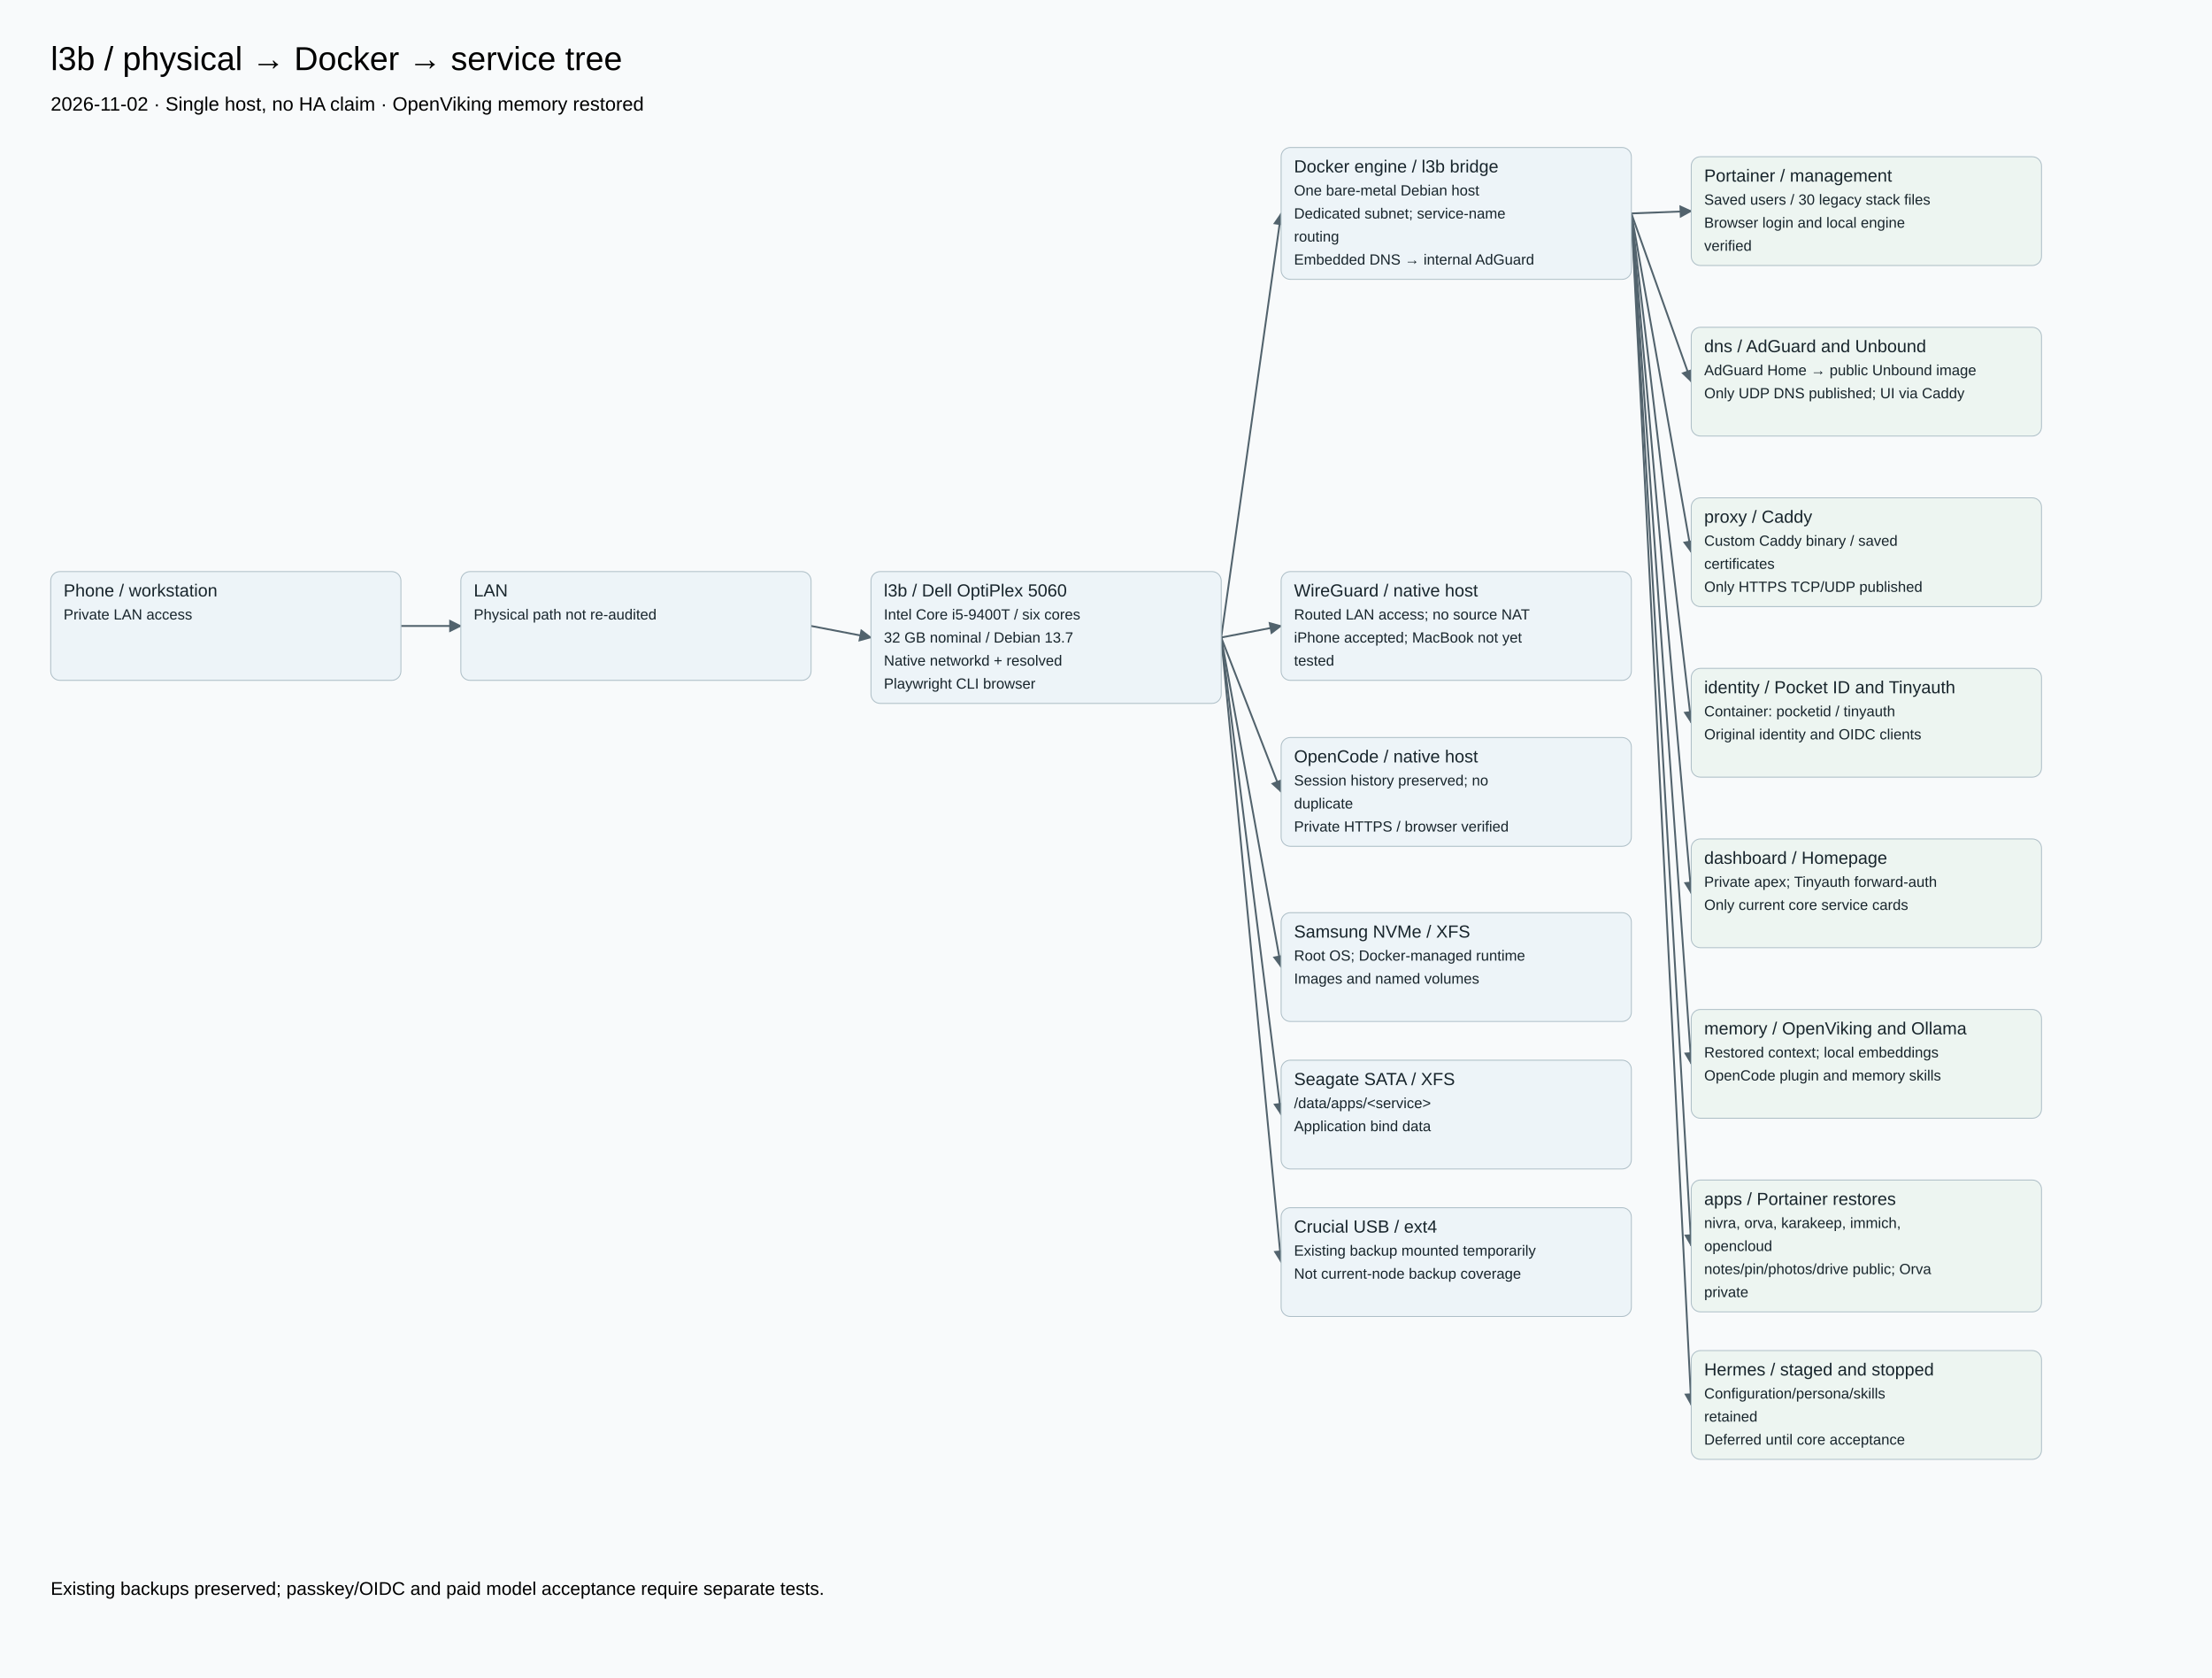
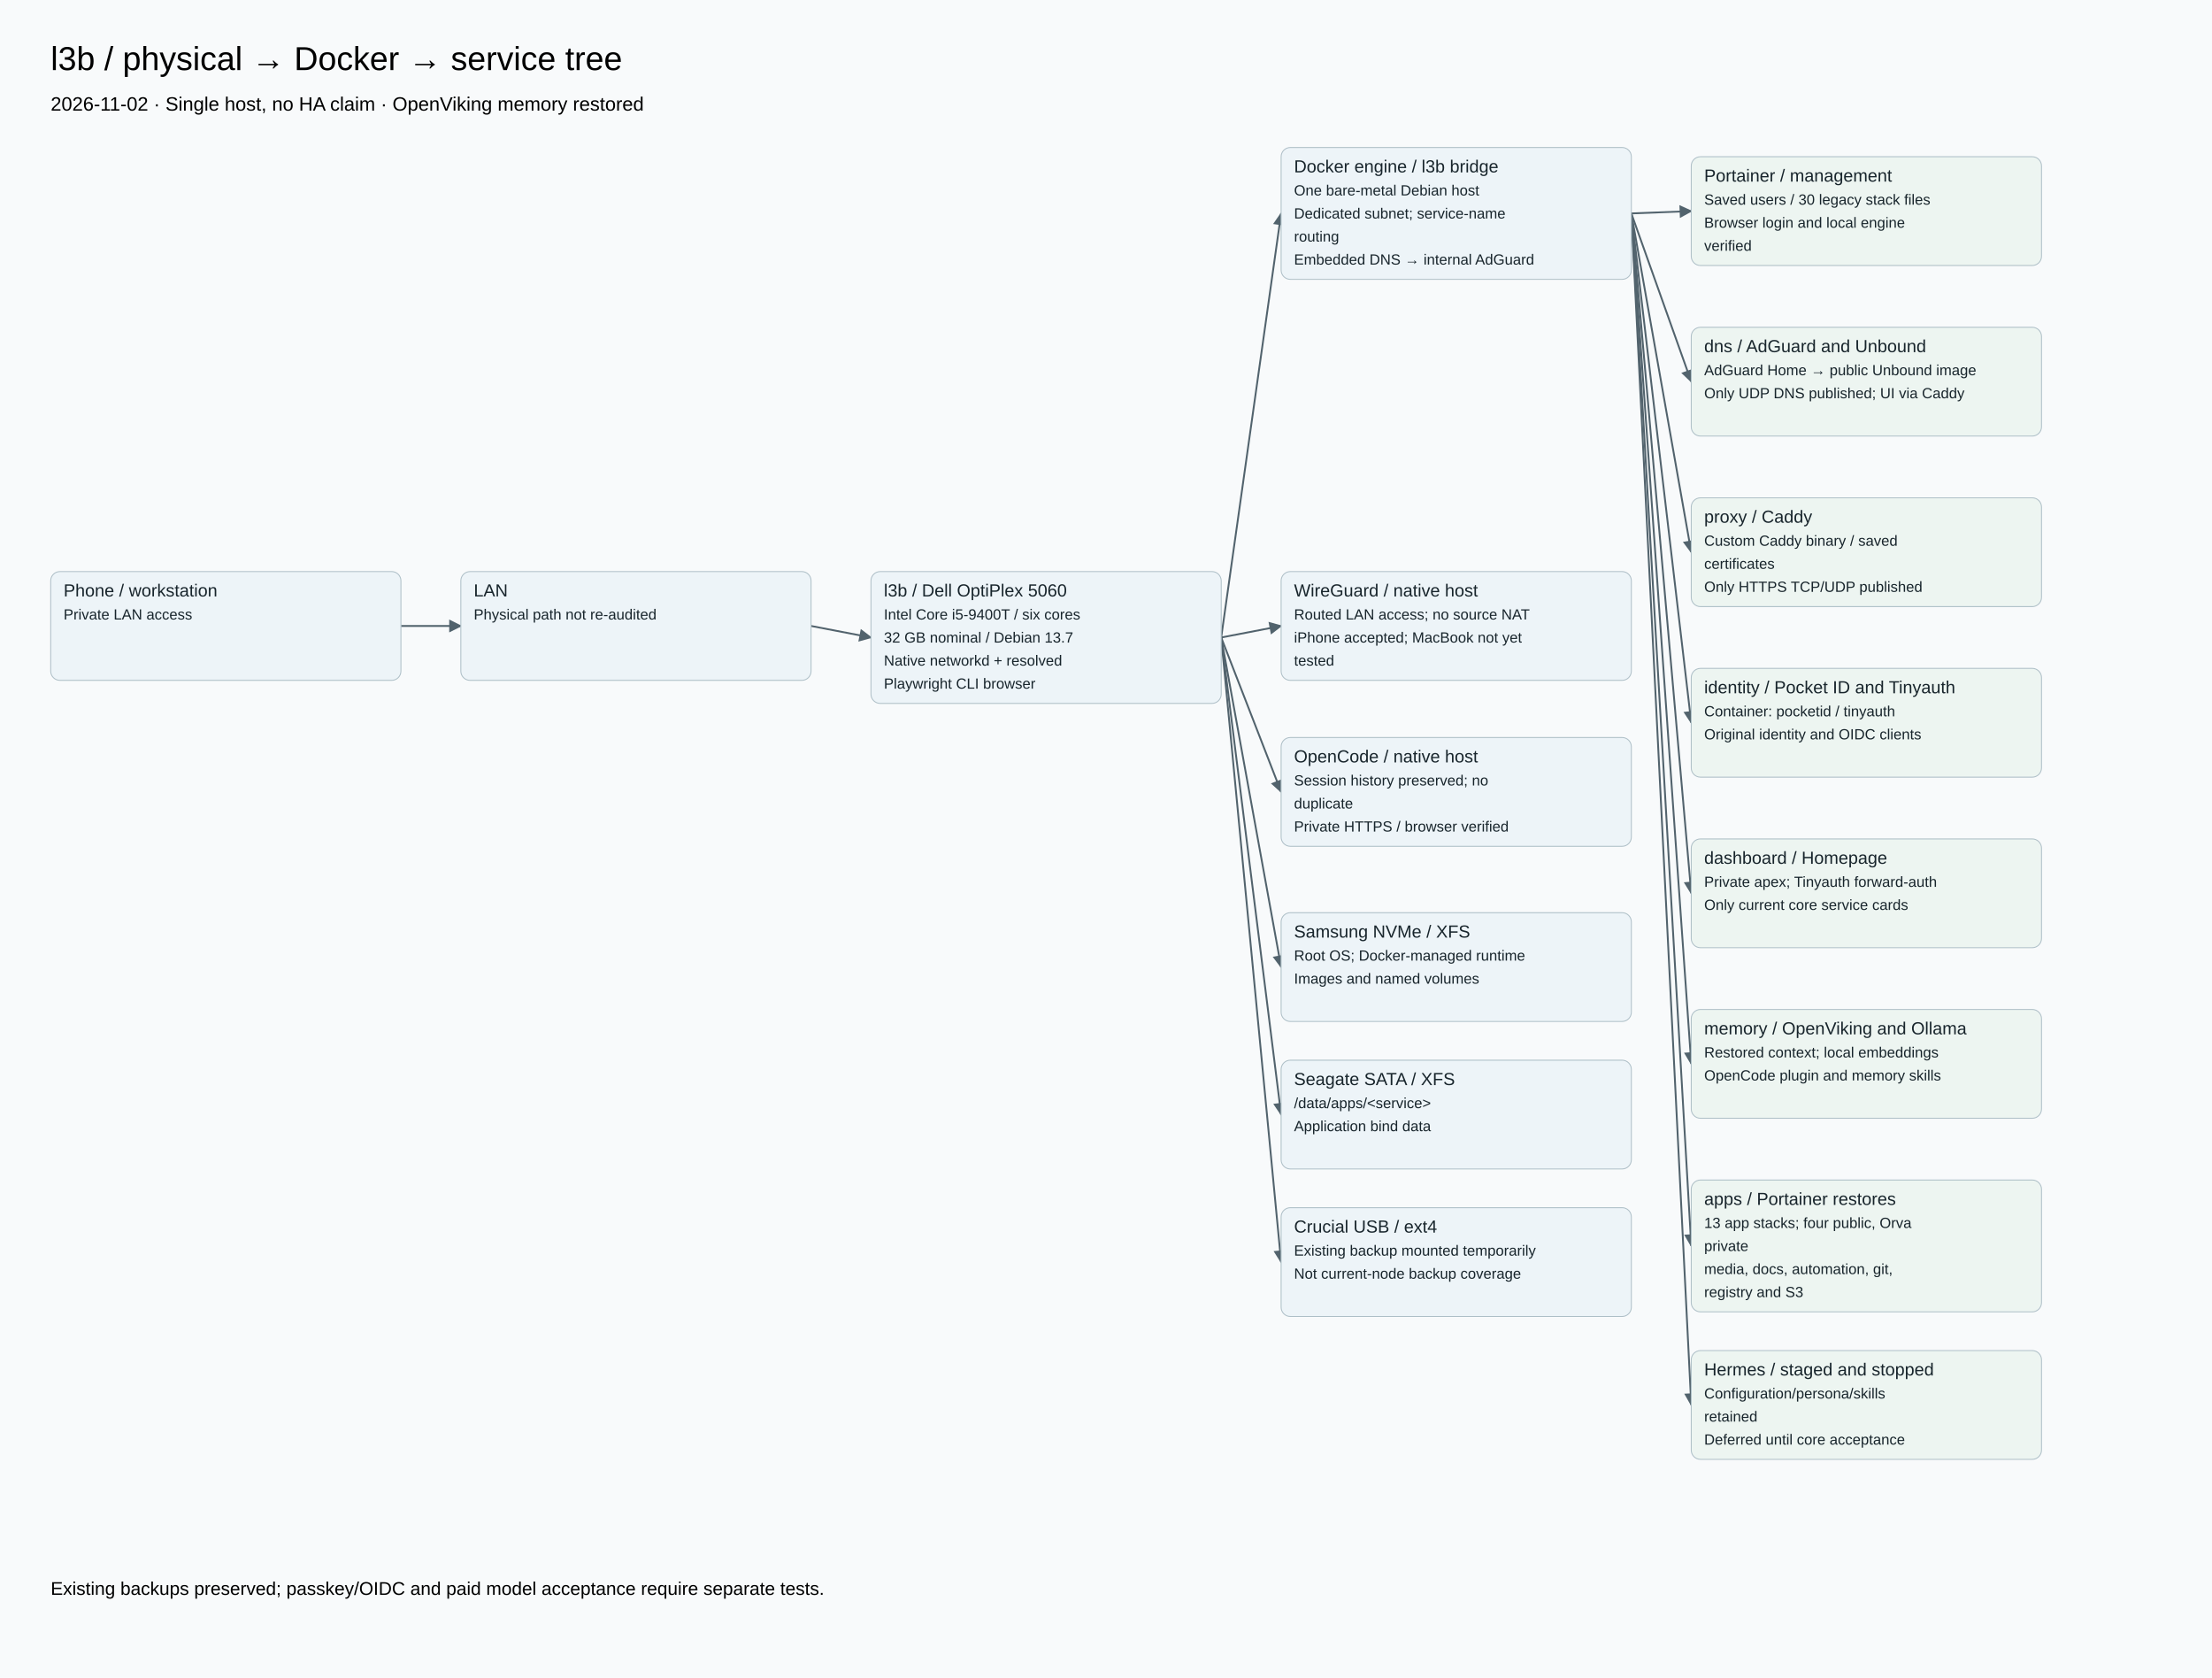
<svg xmlns="http://www.w3.org/2000/svg" width="2400" height="1820" viewBox="0 0 2400 1820" role="img">
  <defs>
    <marker id="arrow" viewBox="0 0 10 10" refX="9" refY="5" markerWidth="7" markerHeight="7" orient="auto-start-reverse">
      <path d="M0 0L10 5L0 10z" fill="#52636d" />
    </marker>
  </defs>
  <rect width="2400" height="1820" fill="#f8fafb" />
  <g font-family="Arial, sans-serif">
    <text x="55" y="76" font-size="36">l3b / physical → Docker → service tree</text>
    <text x="55" y="120" font-size="21">2026-11-02 · Single host, no HA claim · OpenViking memory restored</text>
    <path d="M435 679L500 679" fill="none" stroke="#52636d" stroke-width="2" marker-end="url(#arrow)" />
    <path d="M880 679L945 691.5" fill="none" stroke="#52636d" stroke-width="2" marker-end="url(#arrow)" />
    <path d="M1325 691.5L1390 231.5" fill="none" stroke="#52636d" stroke-width="2" marker-end="url(#arrow)" />
    <path d="M1325 691.5L1390 679" fill="none" stroke="#52636d" stroke-width="2" marker-end="url(#arrow)" />
    <path d="M1325 691.5L1390 859" fill="none" stroke="#52636d" stroke-width="2" marker-end="url(#arrow)" />
    <path d="M1325 691.5L1390 1049" fill="none" stroke="#52636d" stroke-width="2" marker-end="url(#arrow)" />
    <path d="M1325 691.5L1390 1209" fill="none" stroke="#52636d" stroke-width="2" marker-end="url(#arrow)" />
    <path d="M1325 691.5L1390 1369" fill="none" stroke="#52636d" stroke-width="2" marker-end="url(#arrow)" />
    <path d="M1770 231.5L1835 229" fill="none" stroke="#52636d" stroke-width="2" marker-end="url(#arrow)" />
    <path d="M1770 231.5L1835 414" fill="none" stroke="#52636d" stroke-width="2" marker-end="url(#arrow)" />
    <path d="M1770 231.5L1835 599" fill="none" stroke="#52636d" stroke-width="2" marker-end="url(#arrow)" />
    <path d="M1770 231.5L1835 784" fill="none" stroke="#52636d" stroke-width="2" marker-end="url(#arrow)" />
    <path d="M1770 231.5L1835 969" fill="none" stroke="#52636d" stroke-width="2" marker-end="url(#arrow)" />
    <path d="M1770 231.5L1835 1154" fill="none" stroke="#52636d" stroke-width="2" marker-end="url(#arrow)" />
    <path d="M1770 231.5L1835 1351.5" fill="none" stroke="#52636d" stroke-width="2" marker-end="url(#arrow)" />
    <path d="M1770 231.5L1835 1524" fill="none" stroke="#52636d" stroke-width="2" marker-end="url(#arrow)" />
    <g data-node="true">
      <rect x="55" y="620" width="380" height="118" rx="10" fill="#edf4f8" stroke="#aebfc7" />
      <text x="69" y="647" font-size="19" fill="#18252c">Phone / workstation</text>
      <text x="69" y="672" font-size="16" fill="#18252c">Private LAN access</text>
    </g>
    <g data-node="true">
      <rect x="500" y="620" width="380" height="118" rx="10" fill="#edf4f8" stroke="#aebfc7" />
      <text x="514" y="647" font-size="19" fill="#18252c">LAN</text>
      <text x="514" y="672" font-size="16" fill="#18252c">Physical path not re-audited</text>
    </g>
    <g data-node="true">
      <rect x="945" y="620" width="380" height="143" rx="10" fill="#edf4f8" stroke="#aebfc7" />
      <text x="959" y="647" font-size="19" fill="#18252c">l3b / Dell OptiPlex 5060</text>
      <text x="959" y="672" font-size="16" fill="#18252c">Intel Core i5-9400T / six cores</text>
      <text x="959" y="697" font-size="16" fill="#18252c">32 GB nominal / Debian 13.7</text>
      <text x="959" y="722" font-size="16" fill="#18252c">Native networkd + resolved</text>
      <text x="959" y="747" font-size="16" fill="#18252c">Playwright CLI browser</text>
    </g>
    <g data-node="true">
      <rect x="1390" y="160" width="380" height="143" rx="10" fill="#edf4f8" stroke="#aebfc7" />
      <text x="1404" y="187" font-size="19" fill="#18252c">Docker engine / l3b bridge</text>
      <text x="1404" y="212" font-size="16" fill="#18252c">One bare-metal Debian host</text>
      <text x="1404" y="237" font-size="16" fill="#18252c">Dedicated subnet; service-name</text>
      <text x="1404" y="262" font-size="16" fill="#18252c">routing</text>
      <text x="1404" y="287" font-size="16" fill="#18252c">Embedded DNS → internal AdGuard</text>
    </g>
    <g data-node="true">
      <rect x="1390" y="620" width="380" height="118" rx="10" fill="#edf4f8" stroke="#aebfc7" />
      <text x="1404" y="647" font-size="19" fill="#18252c">WireGuard / native host</text>
      <text x="1404" y="672" font-size="16" fill="#18252c">Routed LAN access; no source NAT</text>
      <text x="1404" y="697" font-size="16" fill="#18252c">iPhone accepted; MacBook not yet</text>
      <text x="1404" y="722" font-size="16" fill="#18252c">tested</text>
    </g>
    <g data-node="true">
      <rect x="1390" y="800" width="380" height="118" rx="10" fill="#edf4f8" stroke="#aebfc7" />
      <text x="1404" y="827" font-size="19" fill="#18252c">OpenCode / native host</text>
      <text x="1404" y="852" font-size="16" fill="#18252c">Session history preserved; no</text>
      <text x="1404" y="877" font-size="16" fill="#18252c">duplicate</text>
      <text x="1404" y="902" font-size="16" fill="#18252c">Private HTTPS / browser verified</text>
    </g>
    <g data-node="true">
      <rect x="1390" y="990" width="380" height="118" rx="10" fill="#edf4f8" stroke="#aebfc7" />
      <text x="1404" y="1017" font-size="19" fill="#18252c">Samsung NVMe / XFS</text>
      <text x="1404" y="1042" font-size="16" fill="#18252c">Root OS; Docker-managed runtime</text>
      <text x="1404" y="1067" font-size="16" fill="#18252c">Images and named volumes</text>
    </g>
    <g data-node="true">
      <rect x="1390" y="1150" width="380" height="118" rx="10" fill="#edf4f8" stroke="#aebfc7" />
      <text x="1404" y="1177" font-size="19" fill="#18252c">Seagate SATA / XFS</text>
      <text x="1404" y="1202" font-size="16" fill="#18252c">/data/apps/&lt;service&gt;</text>
      <text x="1404" y="1227" font-size="16" fill="#18252c">Application bind data</text>
    </g>
    <g data-node="true">
      <rect x="1390" y="1310" width="380" height="118" rx="10" fill="#edf4f8" stroke="#aebfc7" />
      <text x="1404" y="1337" font-size="19" fill="#18252c">Crucial USB / ext4</text>
      <text x="1404" y="1362" font-size="16" fill="#18252c">Existing backup mounted temporarily</text>
      <text x="1404" y="1387" font-size="16" fill="#18252c">Not current-node backup coverage</text>
    </g>
    <g data-node="true">
      <rect x="1835" y="170" width="380" height="118" rx="10" fill="#edf5f1" stroke="#aebfc7" />
      <text x="1849" y="197" font-size="19" fill="#18252c">Portainer / management</text>
      <text x="1849" y="222" font-size="16" fill="#18252c">Saved users / 30 legacy stack files</text>
      <text x="1849" y="247" font-size="16" fill="#18252c">Browser login and local engine</text>
      <text x="1849" y="272" font-size="16" fill="#18252c">verified</text>
    </g>
    <g data-node="true">
      <rect x="1835" y="355" width="380" height="118" rx="10" fill="#edf5f1" stroke="#aebfc7" />
      <text x="1849" y="382" font-size="19" fill="#18252c">dns / AdGuard and Unbound</text>
      <text x="1849" y="407" font-size="16" fill="#18252c">AdGuard Home → public Unbound image</text>
      <text x="1849" y="432" font-size="16" fill="#18252c">Only UDP DNS published; UI via Caddy</text>
    </g>
    <g data-node="true">
      <rect x="1835" y="540" width="380" height="118" rx="10" fill="#edf5f1" stroke="#aebfc7" />
      <text x="1849" y="567" font-size="19" fill="#18252c">proxy / Caddy</text>
      <text x="1849" y="592" font-size="16" fill="#18252c">Custom Caddy binary / saved</text>
      <text x="1849" y="617" font-size="16" fill="#18252c">certificates</text>
      <text x="1849" y="642" font-size="16" fill="#18252c">Only HTTPS TCP/UDP published</text>
    </g>
    <g data-node="true">
      <rect x="1835" y="725" width="380" height="118" rx="10" fill="#edf5f1" stroke="#aebfc7" />
      <text x="1849" y="752" font-size="19" fill="#18252c">identity / Pocket ID and Tinyauth</text>
      <text x="1849" y="777" font-size="16" fill="#18252c">Container: pocketid / tinyauth</text>
      <text x="1849" y="802" font-size="16" fill="#18252c">Original identity and OIDC clients</text>
    </g>
    <g data-node="true">
      <rect x="1835" y="910" width="380" height="118" rx="10" fill="#edf5f1" stroke="#aebfc7" />
      <text x="1849" y="937" font-size="19" fill="#18252c">dashboard / Homepage</text>
      <text x="1849" y="962" font-size="16" fill="#18252c">Private apex; Tinyauth forward-auth</text>
      <text x="1849" y="987" font-size="16" fill="#18252c">Only current core service cards</text>
    </g>
    <g data-node="true">
      <rect x="1835" y="1095" width="380" height="118" rx="10" fill="#edf5f1" stroke="#aebfc7" />
      <text x="1849" y="1122" font-size="19" fill="#18252c">memory / OpenViking and Ollama</text>
      <text x="1849" y="1147" font-size="16" fill="#18252c">Restored context; local embeddings</text>
      <text x="1849" y="1172" font-size="16" fill="#18252c">OpenCode plugin and memory skills</text>
    </g>
    <g data-node="true">
      <rect x="1835" y="1280" width="380" height="143" rx="10" fill="#edf5f1" stroke="#aebfc7" />
      <text x="1849" y="1307" font-size="19" fill="#18252c">apps / Portainer restores</text>
-       <text x="1849" y="1332" font-size="16" fill="#18252c">nivra, orva, karakeep, immich,</text>
-       <text x="1849" y="1357" font-size="16" fill="#18252c">opencloud</text>
-       <text x="1849" y="1382" font-size="16" fill="#18252c">notes/pin/photos/drive public; Orva</text>
-       <text x="1849" y="1407" font-size="16" fill="#18252c">private</text>
+       <text x="1849" y="1332" font-size="16" fill="#18252c">13 app stacks; four public, Orva</text>
+       <text x="1849" y="1357" font-size="16" fill="#18252c">private</text>
+       <text x="1849" y="1382" font-size="16" fill="#18252c">media, docs, automation, git,</text>
+       <text x="1849" y="1407" font-size="16" fill="#18252c">registry and S3</text>
    </g>
    <g data-node="true">
      <rect x="1835" y="1465" width="380" height="118" rx="10" fill="#edf5f1" stroke="#aebfc7" />
      <text x="1849" y="1492" font-size="19" fill="#18252c">Hermes / staged and stopped</text>
      <text x="1849" y="1517" font-size="16" fill="#18252c">Configuration/persona/skills</text>
      <text x="1849" y="1542" font-size="16" fill="#18252c">retained</text>
      <text x="1849" y="1567" font-size="16" fill="#18252c">Deferred until core acceptance</text>
    </g>
    <text x="55" y="1730" font-size="20">Existing backups preserved; passkey/OIDC and paid model acceptance require separate tests.</text>
  </g>
</svg>
